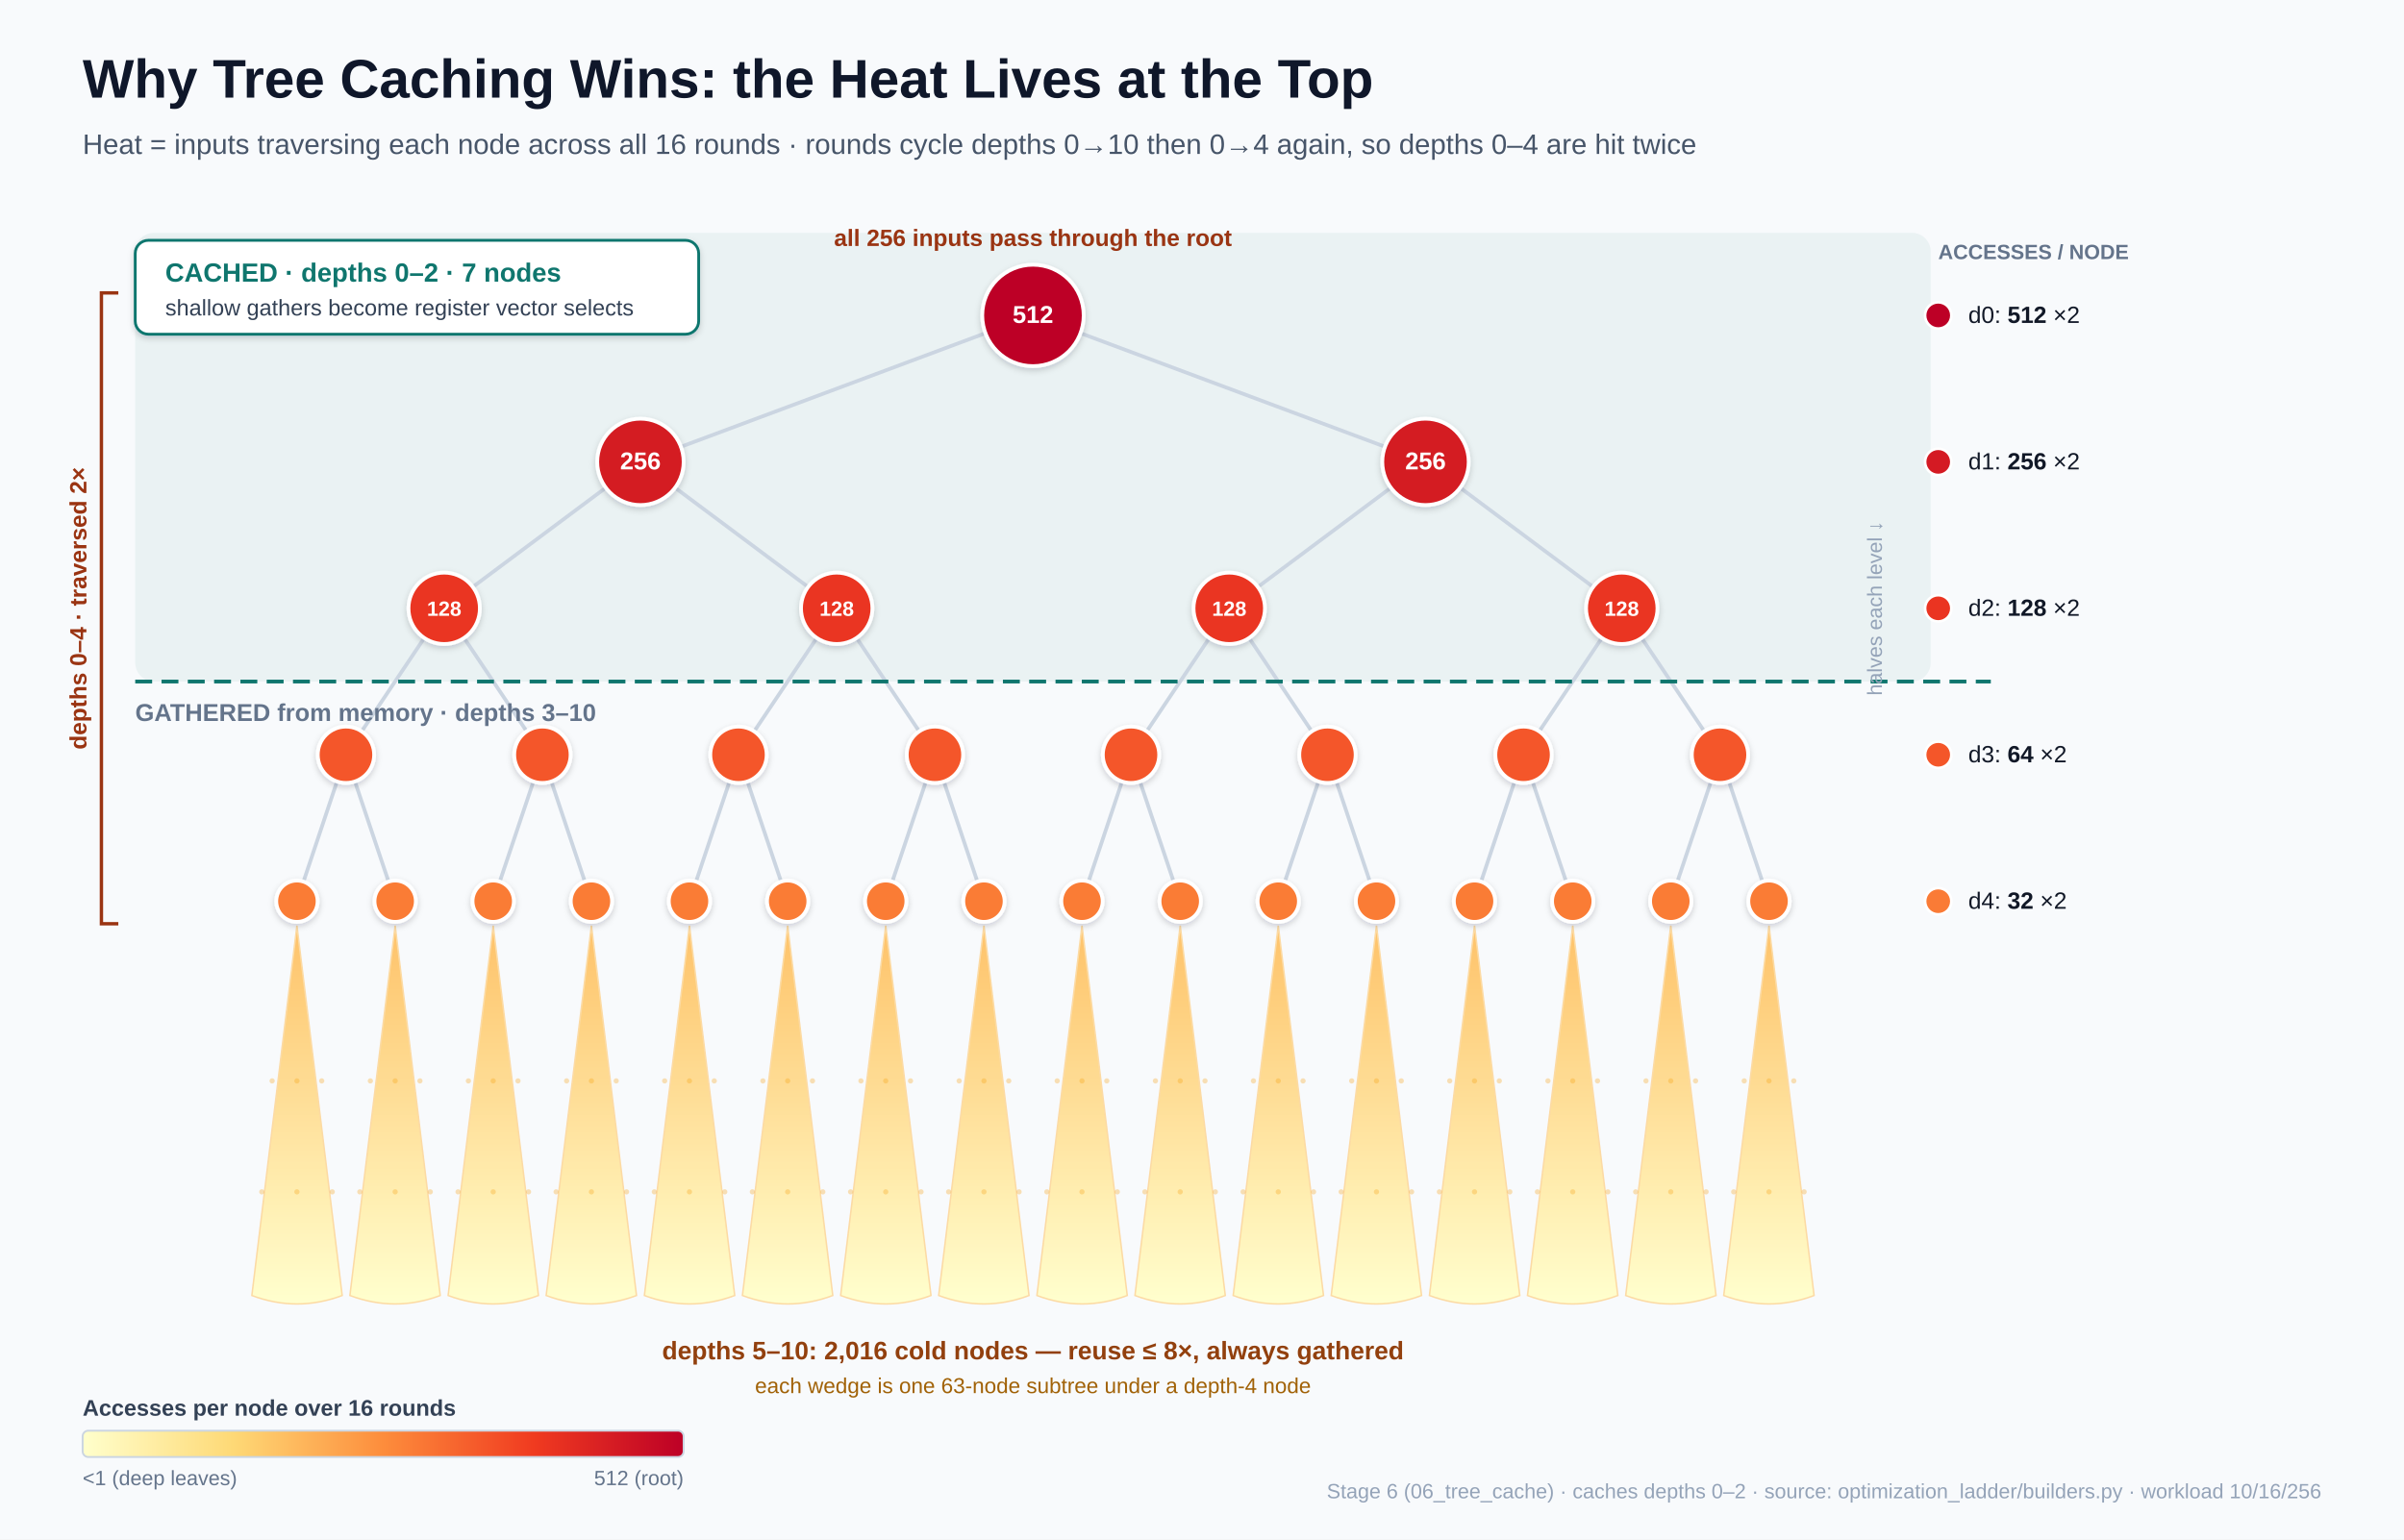
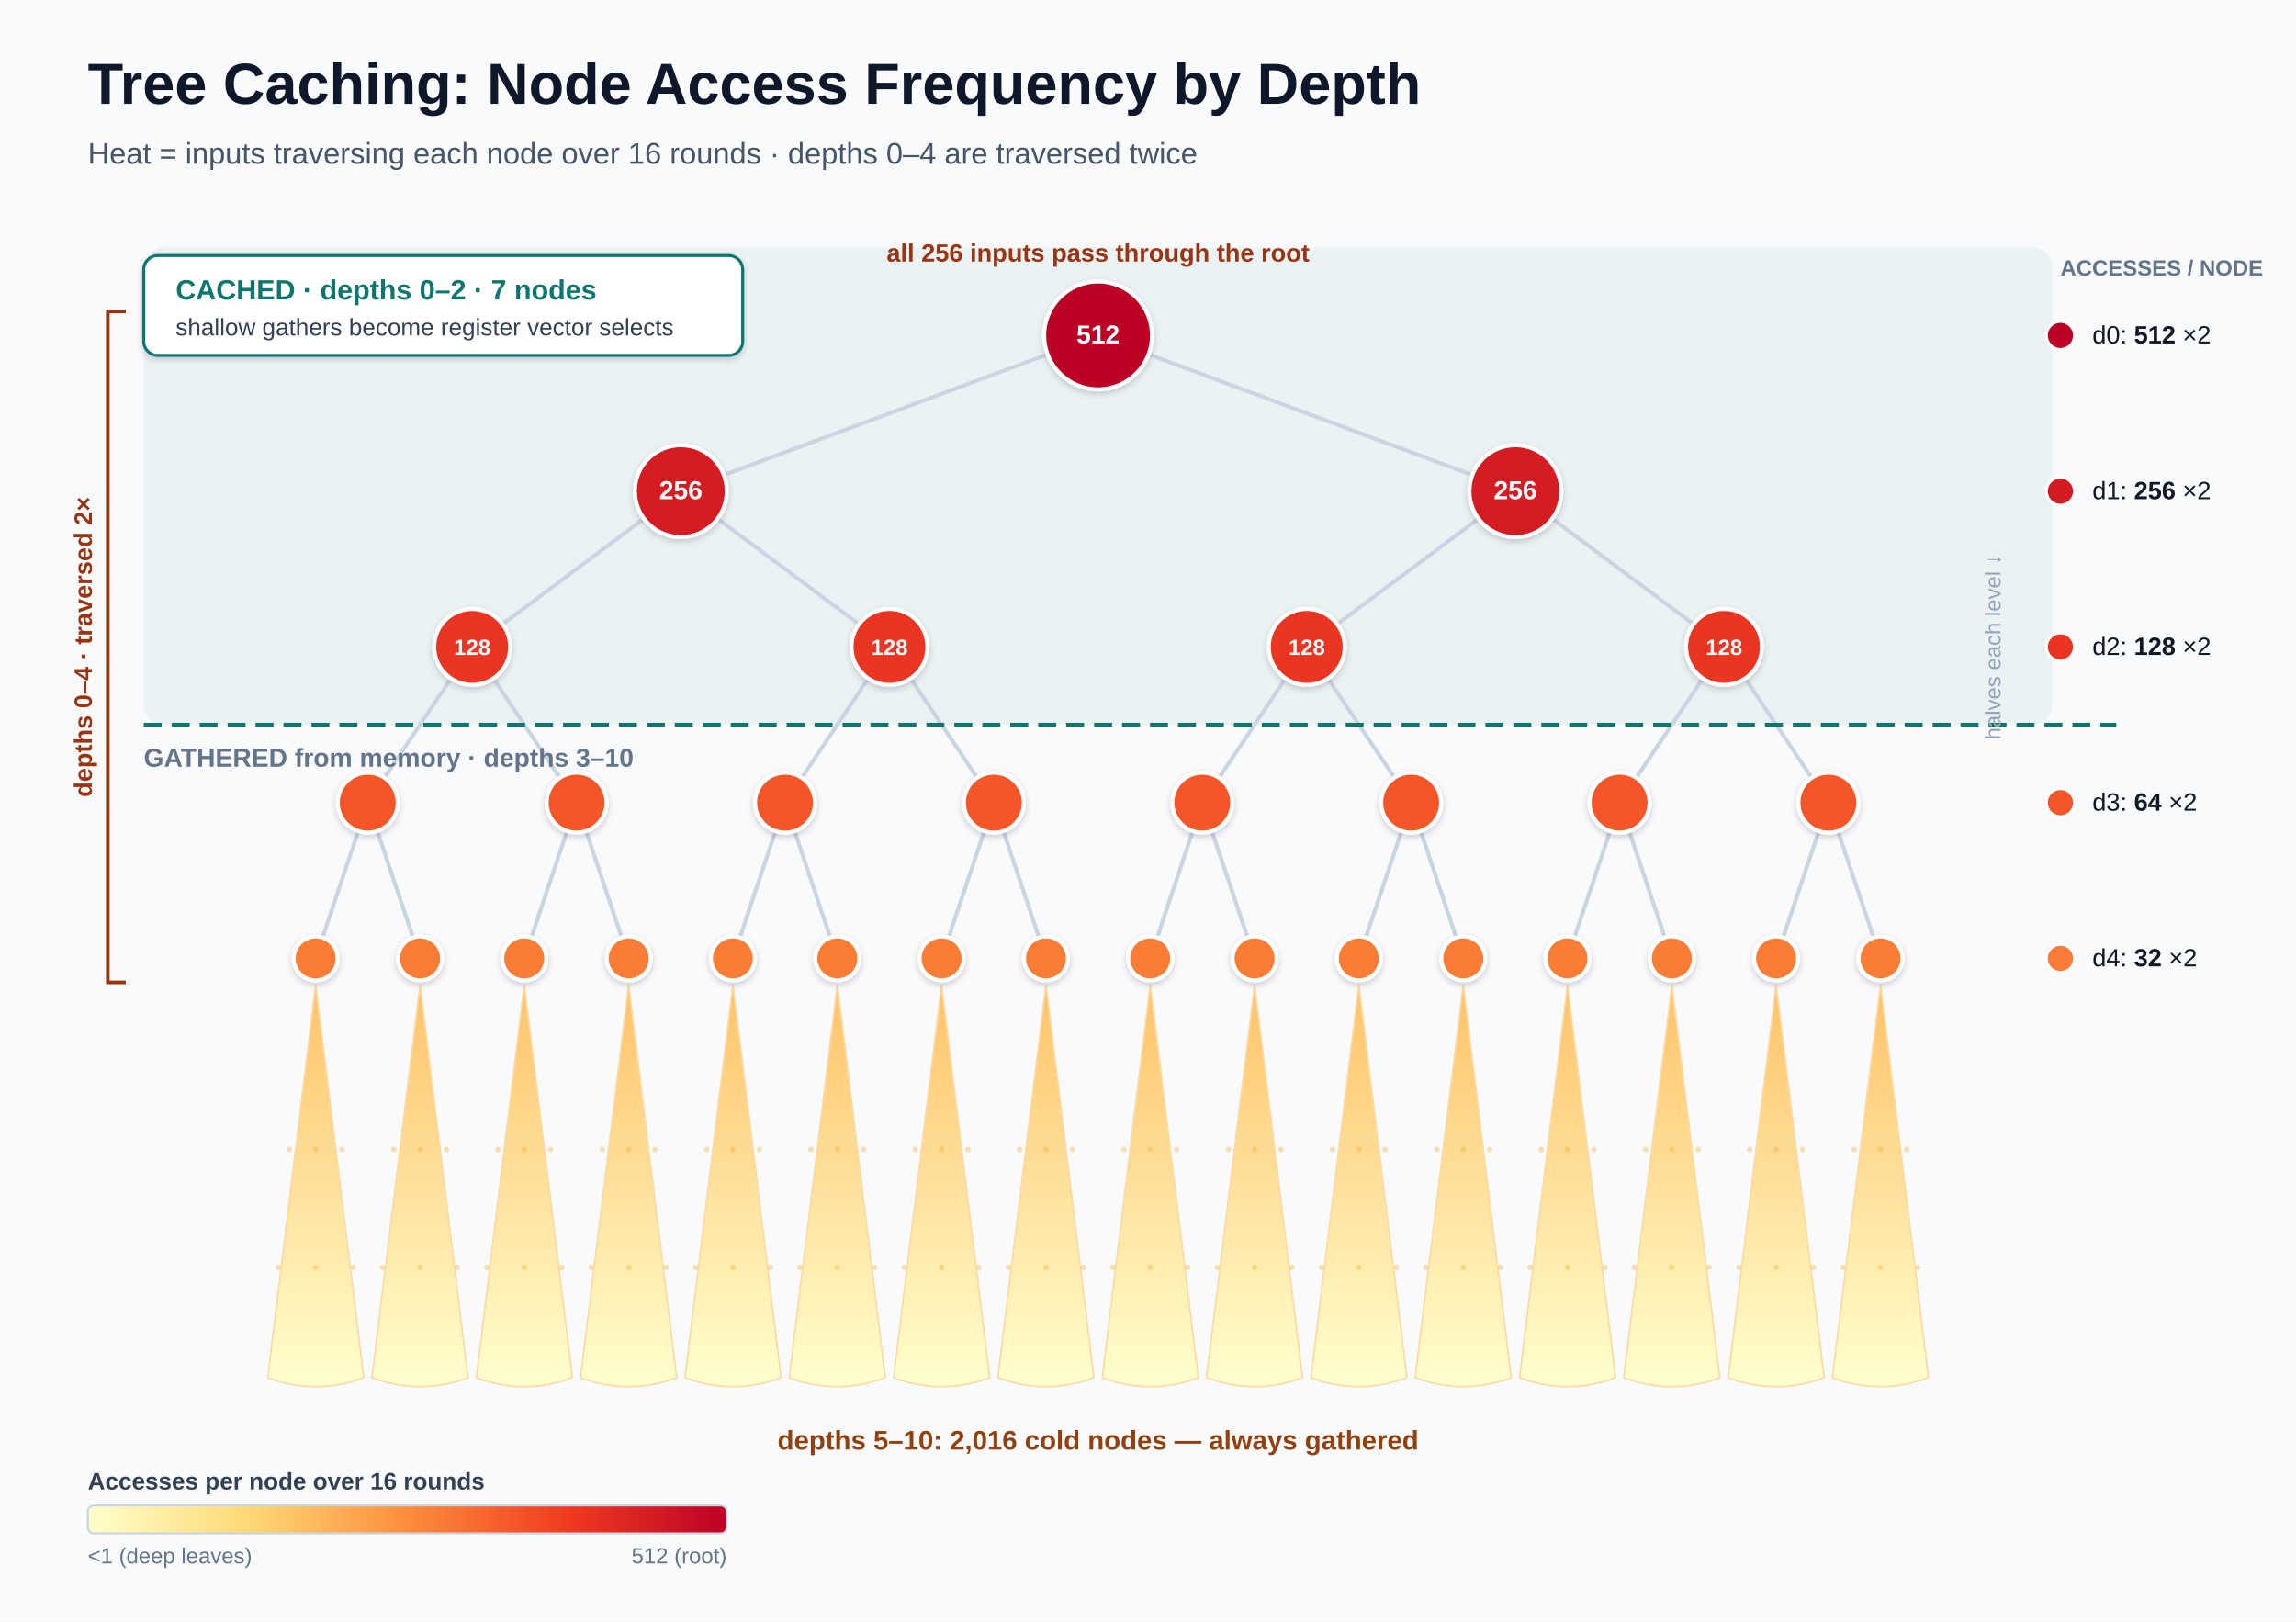
- <svg xmlns="http://www.w3.org/2000/svg" width="1280" height="820" viewBox="0 0 1280 820">
+ <svg xmlns="http://www.w3.org/2000/svg" width="1150" height="812" viewBox="0 0 1150 812">
  <rect width="100%" height="100%" fill="#f8fafc" />
-   <text x="44" y="52" font-family="Arial, sans-serif" font-size="29" font-weight="700" fill="#0f172a">Why Tree Caching Wins: the Heat Lives at the Top</text>
-   <text x="44" y="82" font-family="Arial, sans-serif" font-size="15" fill="#475569">Heat = inputs traversing each node across all 16 rounds · rounds cycle depths 0→10 then 0→4 again, so depths 0–4 are hit twice</text>
+   <text x="44" y="52" font-family="Arial, sans-serif" font-size="29" font-weight="700" fill="#0f172a">Tree Caching: Node Access Frequency by Depth</text>
+   <text x="44" y="82" font-family="Arial, sans-serif" font-size="15" fill="#475569">Heat = inputs traversing each node over 16 rounds · depths 0–4 are traversed twice</text>
  <defs>
    <linearGradient id="heat" x1="0%" y1="0%" x2="100%" y2="0%">
      <stop offset="0%" stop-color="#ffffcc" />
      <stop offset="25%" stop-color="#fed976" />
      <stop offset="50%" stop-color="#fd8d3c" />
      <stop offset="75%" stop-color="#f03b20" />
      <stop offset="100%" stop-color="#bd0026" />
    </linearGradient>
    <linearGradient id="cold" x1="0%" y1="0%" x2="0%" y2="100%">
      <stop offset="0%" stop-color="#fec063" />
      <stop offset="100%" stop-color="#ffffcc" />
    </linearGradient>
    <filter id="soft" x="-30%" y="-30%" width="160%" height="160%">
      <feDropShadow dx="0" dy="1.4" stdDeviation="1.6" flood-color="#0f172a" flood-opacity="0.18" />
    </filter>
  </defs>
  <rect x="72.0" y="124.0" width="956.0" height="239.0" rx="10" fill="#0f766e" opacity="0.06" />
  <path d="M 158.1 493.0 L 134.1 690.0 Q 158.1 699.0 182.2 690.0 Z" fill="url(#cold)" stroke="#fcd9a0" stroke-width="0.8" opacity="0.96" />
  <path d="M 210.4 493.0 L 186.3 690.0 Q 210.4 699.0 234.4 690.0 Z" fill="url(#cold)" stroke="#fcd9a0" stroke-width="0.8" opacity="0.96" />
  <path d="M 262.6 493.0 L 238.6 690.0 Q 262.6 699.0 286.7 690.0 Z" fill="url(#cold)" stroke="#fcd9a0" stroke-width="0.8" opacity="0.96" />
  <path d="M 314.9 493.0 L 290.8 690.0 Q 314.9 699.0 338.9 690.0 Z" fill="url(#cold)" stroke="#fcd9a0" stroke-width="0.8" opacity="0.96" />
  <path d="M 367.1 493.0 L 343.1 690.0 Q 367.1 699.0 391.2 690.0 Z" fill="url(#cold)" stroke="#fcd9a0" stroke-width="0.8" opacity="0.96" />
  <path d="M 419.4 493.0 L 395.3 690.0 Q 419.4 699.0 443.4 690.0 Z" fill="url(#cold)" stroke="#fcd9a0" stroke-width="0.8" opacity="0.96" />
  <path d="M 471.6 493.0 L 447.6 690.0 Q 471.6 699.0 495.7 690.0 Z" fill="url(#cold)" stroke="#fcd9a0" stroke-width="0.8" opacity="0.96" />
  <path d="M 523.9 493.0 L 499.8 690.0 Q 523.9 699.0 547.9 690.0 Z" fill="url(#cold)" stroke="#fcd9a0" stroke-width="0.8" opacity="0.96" />
  <path d="M 576.1 493.0 L 552.1 690.0 Q 576.1 699.0 600.2 690.0 Z" fill="url(#cold)" stroke="#fcd9a0" stroke-width="0.8" opacity="0.96" />
  <path d="M 628.4 493.0 L 604.3 690.0 Q 628.4 699.0 652.4 690.0 Z" fill="url(#cold)" stroke="#fcd9a0" stroke-width="0.8" opacity="0.96" />
  <path d="M 680.6 493.0 L 656.6 690.0 Q 680.6 699.0 704.7 690.0 Z" fill="url(#cold)" stroke="#fcd9a0" stroke-width="0.8" opacity="0.96" />
  <path d="M 732.9 493.0 L 708.8 690.0 Q 732.9 699.0 756.9 690.0 Z" fill="url(#cold)" stroke="#fcd9a0" stroke-width="0.8" opacity="0.96" />
  <path d="M 785.1 493.0 L 761.1 690.0 Q 785.1 699.0 809.2 690.0 Z" fill="url(#cold)" stroke="#fcd9a0" stroke-width="0.8" opacity="0.96" />
  <path d="M 837.4 493.0 L 813.3 690.0 Q 837.4 699.0 861.4 690.0 Z" fill="url(#cold)" stroke="#fcd9a0" stroke-width="0.8" opacity="0.96" />
  <path d="M 889.6 493.0 L 865.6 690.0 Q 889.6 699.0 913.7 690.0 Z" fill="url(#cold)" stroke="#fcd9a0" stroke-width="0.8" opacity="0.96" />
  <path d="M 941.9 493.0 L 917.8 690.0 Q 941.9 699.0 965.9 690.0 Z" fill="url(#cold)" stroke="#fcd9a0" stroke-width="0.8" opacity="0.96" />
  <circle cx="144.9" cy="575.7" r="1.4" fill="#f59e0b" opacity="0.30" />
  <circle cx="158.1" cy="575.7" r="1.4" fill="#f59e0b" opacity="0.30" />
  <circle cx="171.3" cy="575.7" r="1.4" fill="#f59e0b" opacity="0.30" />
  <circle cx="139.4" cy="634.8" r="1.4" fill="#f59e0b" opacity="0.30" />
  <circle cx="158.1" cy="634.8" r="1.4" fill="#f59e0b" opacity="0.30" />
  <circle cx="176.9" cy="634.8" r="1.4" fill="#f59e0b" opacity="0.30" />
  <circle cx="197.2" cy="575.7" r="1.4" fill="#f59e0b" opacity="0.30" />
  <circle cx="210.4" cy="575.7" r="1.4" fill="#f59e0b" opacity="0.30" />
  <circle cx="223.6" cy="575.7" r="1.4" fill="#f59e0b" opacity="0.30" />
  <circle cx="191.6" cy="634.8" r="1.4" fill="#f59e0b" opacity="0.30" />
  <circle cx="210.4" cy="634.8" r="1.4" fill="#f59e0b" opacity="0.30" />
  <circle cx="229.1" cy="634.8" r="1.4" fill="#f59e0b" opacity="0.30" />
  <circle cx="249.4" cy="575.7" r="1.4" fill="#f59e0b" opacity="0.30" />
  <circle cx="262.6" cy="575.7" r="1.4" fill="#f59e0b" opacity="0.30" />
  <circle cx="275.8" cy="575.7" r="1.4" fill="#f59e0b" opacity="0.30" />
  <circle cx="243.9" cy="634.8" r="1.4" fill="#f59e0b" opacity="0.30" />
  <circle cx="262.6" cy="634.8" r="1.4" fill="#f59e0b" opacity="0.30" />
  <circle cx="281.4" cy="634.8" r="1.4" fill="#f59e0b" opacity="0.30" />
  <circle cx="301.7" cy="575.7" r="1.4" fill="#f59e0b" opacity="0.30" />
  <circle cx="314.9" cy="575.7" r="1.4" fill="#f59e0b" opacity="0.30" />
  <circle cx="328.1" cy="575.7" r="1.4" fill="#f59e0b" opacity="0.30" />
  <circle cx="296.1" cy="634.8" r="1.4" fill="#f59e0b" opacity="0.30" />
  <circle cx="314.9" cy="634.8" r="1.4" fill="#f59e0b" opacity="0.30" />
  <circle cx="333.6" cy="634.8" r="1.4" fill="#f59e0b" opacity="0.30" />
  <circle cx="353.9" cy="575.7" r="1.4" fill="#f59e0b" opacity="0.30" />
  <circle cx="367.1" cy="575.7" r="1.4" fill="#f59e0b" opacity="0.30" />
  <circle cx="380.3" cy="575.7" r="1.4" fill="#f59e0b" opacity="0.30" />
  <circle cx="348.4" cy="634.8" r="1.4" fill="#f59e0b" opacity="0.30" />
  <circle cx="367.1" cy="634.8" r="1.4" fill="#f59e0b" opacity="0.30" />
  <circle cx="385.9" cy="634.8" r="1.4" fill="#f59e0b" opacity="0.30" />
  <circle cx="406.2" cy="575.7" r="1.4" fill="#f59e0b" opacity="0.30" />
  <circle cx="419.4" cy="575.7" r="1.4" fill="#f59e0b" opacity="0.30" />
  <circle cx="432.6" cy="575.7" r="1.4" fill="#f59e0b" opacity="0.30" />
  <circle cx="400.6" cy="634.8" r="1.4" fill="#f59e0b" opacity="0.30" />
  <circle cx="419.4" cy="634.8" r="1.4" fill="#f59e0b" opacity="0.30" />
  <circle cx="438.1" cy="634.8" r="1.4" fill="#f59e0b" opacity="0.30" />
  <circle cx="458.4" cy="575.7" r="1.4" fill="#f59e0b" opacity="0.30" />
  <circle cx="471.6" cy="575.7" r="1.4" fill="#f59e0b" opacity="0.30" />
  <circle cx="484.8" cy="575.7" r="1.4" fill="#f59e0b" opacity="0.30" />
  <circle cx="452.9" cy="634.8" r="1.4" fill="#f59e0b" opacity="0.30" />
  <circle cx="471.6" cy="634.8" r="1.4" fill="#f59e0b" opacity="0.30" />
  <circle cx="490.4" cy="634.8" r="1.4" fill="#f59e0b" opacity="0.30" />
  <circle cx="510.7" cy="575.7" r="1.4" fill="#f59e0b" opacity="0.30" />
  <circle cx="523.9" cy="575.7" r="1.4" fill="#f59e0b" opacity="0.30" />
  <circle cx="537.1" cy="575.7" r="1.4" fill="#f59e0b" opacity="0.30" />
  <circle cx="505.1" cy="634.8" r="1.4" fill="#f59e0b" opacity="0.30" />
  <circle cx="523.9" cy="634.8" r="1.4" fill="#f59e0b" opacity="0.30" />
  <circle cx="542.6" cy="634.8" r="1.4" fill="#f59e0b" opacity="0.30" />
  <circle cx="562.9" cy="575.7" r="1.4" fill="#f59e0b" opacity="0.30" />
  <circle cx="576.1" cy="575.7" r="1.4" fill="#f59e0b" opacity="0.30" />
  <circle cx="589.3" cy="575.7" r="1.4" fill="#f59e0b" opacity="0.30" />
  <circle cx="557.4" cy="634.8" r="1.4" fill="#f59e0b" opacity="0.30" />
  <circle cx="576.1" cy="634.8" r="1.4" fill="#f59e0b" opacity="0.30" />
  <circle cx="594.9" cy="634.8" r="1.4" fill="#f59e0b" opacity="0.30" />
  <circle cx="615.2" cy="575.7" r="1.4" fill="#f59e0b" opacity="0.30" />
  <circle cx="628.4" cy="575.7" r="1.4" fill="#f59e0b" opacity="0.30" />
  <circle cx="641.6" cy="575.7" r="1.4" fill="#f59e0b" opacity="0.30" />
  <circle cx="609.6" cy="634.8" r="1.4" fill="#f59e0b" opacity="0.30" />
  <circle cx="628.4" cy="634.8" r="1.4" fill="#f59e0b" opacity="0.30" />
  <circle cx="647.1" cy="634.8" r="1.4" fill="#f59e0b" opacity="0.30" />
  <circle cx="667.4" cy="575.7" r="1.4" fill="#f59e0b" opacity="0.30" />
  <circle cx="680.6" cy="575.7" r="1.4" fill="#f59e0b" opacity="0.30" />
  <circle cx="693.8" cy="575.7" r="1.4" fill="#f59e0b" opacity="0.30" />
  <circle cx="661.9" cy="634.8" r="1.4" fill="#f59e0b" opacity="0.30" />
  <circle cx="680.6" cy="634.8" r="1.4" fill="#f59e0b" opacity="0.30" />
  <circle cx="699.4" cy="634.8" r="1.4" fill="#f59e0b" opacity="0.30" />
  <circle cx="719.7" cy="575.7" r="1.4" fill="#f59e0b" opacity="0.30" />
  <circle cx="732.9" cy="575.7" r="1.4" fill="#f59e0b" opacity="0.30" />
  <circle cx="746.1" cy="575.7" r="1.4" fill="#f59e0b" opacity="0.30" />
  <circle cx="714.1" cy="634.8" r="1.4" fill="#f59e0b" opacity="0.30" />
  <circle cx="732.9" cy="634.8" r="1.4" fill="#f59e0b" opacity="0.30" />
  <circle cx="751.6" cy="634.8" r="1.4" fill="#f59e0b" opacity="0.30" />
  <circle cx="771.9" cy="575.7" r="1.4" fill="#f59e0b" opacity="0.30" />
  <circle cx="785.1" cy="575.7" r="1.4" fill="#f59e0b" opacity="0.30" />
  <circle cx="798.3" cy="575.7" r="1.4" fill="#f59e0b" opacity="0.30" />
  <circle cx="766.4" cy="634.8" r="1.4" fill="#f59e0b" opacity="0.30" />
  <circle cx="785.1" cy="634.8" r="1.4" fill="#f59e0b" opacity="0.30" />
  <circle cx="803.9" cy="634.8" r="1.4" fill="#f59e0b" opacity="0.30" />
  <circle cx="824.2" cy="575.7" r="1.4" fill="#f59e0b" opacity="0.30" />
  <circle cx="837.4" cy="575.7" r="1.4" fill="#f59e0b" opacity="0.30" />
  <circle cx="850.6" cy="575.7" r="1.4" fill="#f59e0b" opacity="0.30" />
  <circle cx="818.6" cy="634.8" r="1.4" fill="#f59e0b" opacity="0.30" />
  <circle cx="837.4" cy="634.8" r="1.4" fill="#f59e0b" opacity="0.30" />
  <circle cx="856.1" cy="634.8" r="1.4" fill="#f59e0b" opacity="0.30" />
  <circle cx="876.4" cy="575.7" r="1.4" fill="#f59e0b" opacity="0.30" />
  <circle cx="889.6" cy="575.7" r="1.4" fill="#f59e0b" opacity="0.30" />
  <circle cx="902.8" cy="575.7" r="1.4" fill="#f59e0b" opacity="0.30" />
  <circle cx="870.9" cy="634.8" r="1.4" fill="#f59e0b" opacity="0.30" />
  <circle cx="889.6" cy="634.8" r="1.4" fill="#f59e0b" opacity="0.30" />
  <circle cx="908.4" cy="634.8" r="1.4" fill="#f59e0b" opacity="0.30" />
  <circle cx="928.7" cy="575.7" r="1.4" fill="#f59e0b" opacity="0.30" />
  <circle cx="941.9" cy="575.7" r="1.4" fill="#f59e0b" opacity="0.30" />
  <circle cx="955.1" cy="575.7" r="1.4" fill="#f59e0b" opacity="0.30" />
  <circle cx="923.1" cy="634.8" r="1.4" fill="#f59e0b" opacity="0.30" />
  <circle cx="941.9" cy="634.8" r="1.4" fill="#f59e0b" opacity="0.30" />
  <circle cx="960.6" cy="634.8" r="1.4" fill="#f59e0b" opacity="0.30" />
  <line x1="550.0" y1="168.0" x2="341.0" y2="246.0" stroke="#cbd5e1" stroke-width="2" stroke-linecap="round" />
  <line x1="550.0" y1="168.0" x2="759.0" y2="246.0" stroke="#cbd5e1" stroke-width="2" stroke-linecap="round" />
  <line x1="341.0" y1="246.0" x2="236.5" y2="324.0" stroke="#cbd5e1" stroke-width="2" stroke-linecap="round" />
  <line x1="341.0" y1="246.0" x2="445.5" y2="324.0" stroke="#cbd5e1" stroke-width="2" stroke-linecap="round" />
  <line x1="759.0" y1="246.0" x2="654.5" y2="324.0" stroke="#cbd5e1" stroke-width="2" stroke-linecap="round" />
  <line x1="759.0" y1="246.0" x2="863.5" y2="324.0" stroke="#cbd5e1" stroke-width="2" stroke-linecap="round" />
  <line x1="236.5" y1="324.0" x2="184.2" y2="402.0" stroke="#cbd5e1" stroke-width="2" stroke-linecap="round" />
  <line x1="236.5" y1="324.0" x2="288.8" y2="402.0" stroke="#cbd5e1" stroke-width="2" stroke-linecap="round" />
  <line x1="445.5" y1="324.0" x2="393.2" y2="402.0" stroke="#cbd5e1" stroke-width="2" stroke-linecap="round" />
  <line x1="445.5" y1="324.0" x2="497.8" y2="402.0" stroke="#cbd5e1" stroke-width="2" stroke-linecap="round" />
  <line x1="654.5" y1="324.0" x2="602.2" y2="402.0" stroke="#cbd5e1" stroke-width="2" stroke-linecap="round" />
  <line x1="654.5" y1="324.0" x2="706.8" y2="402.0" stroke="#cbd5e1" stroke-width="2" stroke-linecap="round" />
  <line x1="863.5" y1="324.0" x2="811.2" y2="402.0" stroke="#cbd5e1" stroke-width="2" stroke-linecap="round" />
  <line x1="863.5" y1="324.0" x2="915.8" y2="402.0" stroke="#cbd5e1" stroke-width="2" stroke-linecap="round" />
  <line x1="184.2" y1="402.0" x2="158.1" y2="480.0" stroke="#cbd5e1" stroke-width="2" stroke-linecap="round" />
  <line x1="184.2" y1="402.0" x2="210.4" y2="480.0" stroke="#cbd5e1" stroke-width="2" stroke-linecap="round" />
  <line x1="288.8" y1="402.0" x2="262.6" y2="480.0" stroke="#cbd5e1" stroke-width="2" stroke-linecap="round" />
  <line x1="288.8" y1="402.0" x2="314.9" y2="480.0" stroke="#cbd5e1" stroke-width="2" stroke-linecap="round" />
  <line x1="393.2" y1="402.0" x2="367.1" y2="480.0" stroke="#cbd5e1" stroke-width="2" stroke-linecap="round" />
  <line x1="393.2" y1="402.0" x2="419.4" y2="480.0" stroke="#cbd5e1" stroke-width="2" stroke-linecap="round" />
  <line x1="497.8" y1="402.0" x2="471.6" y2="480.0" stroke="#cbd5e1" stroke-width="2" stroke-linecap="round" />
  <line x1="497.8" y1="402.0" x2="523.9" y2="480.0" stroke="#cbd5e1" stroke-width="2" stroke-linecap="round" />
  <line x1="602.2" y1="402.0" x2="576.1" y2="480.0" stroke="#cbd5e1" stroke-width="2" stroke-linecap="round" />
  <line x1="602.2" y1="402.0" x2="628.4" y2="480.0" stroke="#cbd5e1" stroke-width="2" stroke-linecap="round" />
  <line x1="706.8" y1="402.0" x2="680.6" y2="480.0" stroke="#cbd5e1" stroke-width="2" stroke-linecap="round" />
  <line x1="706.8" y1="402.0" x2="732.9" y2="480.0" stroke="#cbd5e1" stroke-width="2" stroke-linecap="round" />
  <line x1="811.2" y1="402.0" x2="785.1" y2="480.0" stroke="#cbd5e1" stroke-width="2" stroke-linecap="round" />
  <line x1="811.2" y1="402.0" x2="837.4" y2="480.0" stroke="#cbd5e1" stroke-width="2" stroke-linecap="round" />
  <line x1="915.8" y1="402.0" x2="889.6" y2="480.0" stroke="#cbd5e1" stroke-width="2" stroke-linecap="round" />
  <line x1="915.8" y1="402.0" x2="941.9" y2="480.0" stroke="#cbd5e1" stroke-width="2" stroke-linecap="round" />
  <circle cx="158.1" cy="480.0" r="11" fill="#fa7b36" stroke="#ffffff" stroke-width="2" filter="url(#soft)" />
  <circle cx="210.4" cy="480.0" r="11" fill="#fa7b36" stroke="#ffffff" stroke-width="2" filter="url(#soft)" />
  <circle cx="262.6" cy="480.0" r="11" fill="#fa7b36" stroke="#ffffff" stroke-width="2" filter="url(#soft)" />
  <circle cx="314.9" cy="480.0" r="11" fill="#fa7b36" stroke="#ffffff" stroke-width="2" filter="url(#soft)" />
  <circle cx="367.1" cy="480.0" r="11" fill="#fa7b36" stroke="#ffffff" stroke-width="2" filter="url(#soft)" />
  <circle cx="419.4" cy="480.0" r="11" fill="#fa7b36" stroke="#ffffff" stroke-width="2" filter="url(#soft)" />
  <circle cx="471.6" cy="480.0" r="11" fill="#fa7b36" stroke="#ffffff" stroke-width="2" filter="url(#soft)" />
  <circle cx="523.9" cy="480.0" r="11" fill="#fa7b36" stroke="#ffffff" stroke-width="2" filter="url(#soft)" />
  <circle cx="576.1" cy="480.0" r="11" fill="#fa7b36" stroke="#ffffff" stroke-width="2" filter="url(#soft)" />
  <circle cx="628.4" cy="480.0" r="11" fill="#fa7b36" stroke="#ffffff" stroke-width="2" filter="url(#soft)" />
  <circle cx="680.6" cy="480.0" r="11" fill="#fa7b36" stroke="#ffffff" stroke-width="2" filter="url(#soft)" />
  <circle cx="732.9" cy="480.0" r="11" fill="#fa7b36" stroke="#ffffff" stroke-width="2" filter="url(#soft)" />
  <circle cx="785.1" cy="480.0" r="11" fill="#fa7b36" stroke="#ffffff" stroke-width="2" filter="url(#soft)" />
  <circle cx="837.4" cy="480.0" r="11" fill="#fa7b36" stroke="#ffffff" stroke-width="2" filter="url(#soft)" />
  <circle cx="889.6" cy="480.0" r="11" fill="#fa7b36" stroke="#ffffff" stroke-width="2" filter="url(#soft)" />
  <circle cx="941.9" cy="480.0" r="11" fill="#fa7b36" stroke="#ffffff" stroke-width="2" filter="url(#soft)" />
  <circle cx="184.2" cy="402.0" r="15" fill="#f45629" stroke="#ffffff" stroke-width="2" filter="url(#soft)" />
  <circle cx="288.8" cy="402.0" r="15" fill="#f45629" stroke="#ffffff" stroke-width="2" filter="url(#soft)" />
  <circle cx="393.2" cy="402.0" r="15" fill="#f45629" stroke="#ffffff" stroke-width="2" filter="url(#soft)" />
  <circle cx="497.8" cy="402.0" r="15" fill="#f45629" stroke="#ffffff" stroke-width="2" filter="url(#soft)" />
  <circle cx="602.2" cy="402.0" r="15" fill="#f45629" stroke="#ffffff" stroke-width="2" filter="url(#soft)" />
  <circle cx="706.8" cy="402.0" r="15" fill="#f45629" stroke="#ffffff" stroke-width="2" filter="url(#soft)" />
  <circle cx="811.2" cy="402.0" r="15" fill="#f45629" stroke="#ffffff" stroke-width="2" filter="url(#soft)" />
  <circle cx="915.8" cy="402.0" r="15" fill="#f45629" stroke="#ffffff" stroke-width="2" filter="url(#soft)" />
  <circle cx="236.5" cy="324.0" r="19" fill="#ea3421" stroke="#ffffff" stroke-width="2" filter="url(#soft)" />
  <circle cx="445.5" cy="324.0" r="19" fill="#ea3421" stroke="#ffffff" stroke-width="2" filter="url(#soft)" />
  <circle cx="654.5" cy="324.0" r="19" fill="#ea3421" stroke="#ffffff" stroke-width="2" filter="url(#soft)" />
  <circle cx="863.5" cy="324.0" r="19" fill="#ea3421" stroke="#ffffff" stroke-width="2" filter="url(#soft)" />
  <text x="236.5" y="328.0" text-anchor="middle" font-family="Arial, sans-serif" font-size="11" font-weight="700" fill="#ffffff">128</text>
  <text x="445.5" y="328.0" text-anchor="middle" font-family="Arial, sans-serif" font-size="11" font-weight="700" fill="#ffffff">128</text>
  <text x="654.5" y="328.0" text-anchor="middle" font-family="Arial, sans-serif" font-size="11" font-weight="700" fill="#ffffff">128</text>
  <text x="863.5" y="328.0" text-anchor="middle" font-family="Arial, sans-serif" font-size="11" font-weight="700" fill="#ffffff">128</text>
  <circle cx="341.0" cy="246.0" r="23" fill="#d41a23" stroke="#ffffff" stroke-width="2" filter="url(#soft)" />
  <circle cx="759.0" cy="246.0" r="23" fill="#d41a23" stroke="#ffffff" stroke-width="2" filter="url(#soft)" />
  <text x="341.0" y="250.0" text-anchor="middle" font-family="Arial, sans-serif" font-size="13" font-weight="700" fill="#ffffff">256</text>
  <text x="759.0" y="250.0" text-anchor="middle" font-family="Arial, sans-serif" font-size="13" font-weight="700" fill="#ffffff">256</text>
  <circle cx="550.0" cy="168.0" r="27" fill="#bd0026" stroke="#ffffff" stroke-width="2" filter="url(#soft)" />
  <text x="550.0" y="172.0" text-anchor="middle" font-family="Arial, sans-serif" font-size="13" font-weight="700" fill="#ffffff">512</text>
  <text x="550.0" y="131.0" text-anchor="middle" font-family="Arial, sans-serif" font-size="12.5" font-weight="700" fill="#9a3412">all 256 inputs pass through the root</text>
  <line x1="72.0" y1="363.0" x2="1060.0" y2="363.0" stroke="#0f766e" stroke-width="2" stroke-dasharray="9 5" />
  <rect x="72.0" y="128.0" width="300" height="50" rx="7" fill="#ffffff" stroke="#0f766e" stroke-width="1.5" filter="url(#soft)" />
  <text x="88.0" y="150.0" font-family="Arial, sans-serif" font-size="14" font-weight="700" fill="#0f766e">CACHED · depths 0–2 · 7 nodes</text>
  <text x="88.0" y="168.0" font-family="Arial, sans-serif" font-size="12" fill="#334155">shallow gathers become register vector selects</text>
  <text x="72.0" y="384.0" font-family="Arial, sans-serif" font-size="13" font-weight="700" fill="#64748b">GATHERED from memory · depths 3–10</text>
  <path d="M 63.0 156.0 H 54.0 V 492.0 H 63.0" fill="none" stroke="#9a3412" stroke-width="1.8" />
  <text x="46.0" y="324.0" transform="rotate(-90 46.0 324.0)" text-anchor="middle" font-family="Arial, sans-serif" font-size="12.5" font-weight="700" fill="#9a3412">depths 0–4 · traversed 2×</text>
-   <text x="550.0" y="724.0" text-anchor="middle" font-family="Arial, sans-serif" font-size="13.5" font-weight="700" fill="#92400e">depths 5–10: 2,016 cold nodes — reuse ≤ 8×, always gathered</text>
-   <text x="550.0" y="742.0" text-anchor="middle" font-family="Arial, sans-serif" font-size="11.5" fill="#a16207">each wedge is one 63-node subtree under a depth-4 node</text>
+   <text x="550.0" y="726.0" text-anchor="middle" font-family="Arial, sans-serif" font-size="13.5" font-weight="700" fill="#92400e">depths 5–10: 2,016 cold nodes — always gathered</text>
  <text x="1032.0" y="138.0" font-family="Arial, sans-serif" font-size="11" font-weight="700" fill="#64748b">ACCESSES / NODE</text>
  <circle cx="1032.0" cy="168.0" r="7" fill="#bd0026" stroke="#ffffff" stroke-width="1.4" />
  <text x="1048.0" y="172.0" font-family="Arial, sans-serif" font-size="12.5" fill="#111827">d0: <tspan font-weight="700">512</tspan> ×2</text>
  <circle cx="1032.0" cy="246.0" r="7" fill="#d41a23" stroke="#ffffff" stroke-width="1.4" />
  <text x="1048.0" y="250.0" font-family="Arial, sans-serif" font-size="12.5" fill="#111827">d1: <tspan font-weight="700">256</tspan> ×2</text>
  <circle cx="1032.0" cy="324.0" r="7" fill="#ea3421" stroke="#ffffff" stroke-width="1.4" />
  <text x="1048.0" y="328.0" font-family="Arial, sans-serif" font-size="12.5" fill="#111827">d2: <tspan font-weight="700">128</tspan> ×2</text>
  <circle cx="1032.0" cy="402.0" r="7" fill="#f45629" stroke="#ffffff" stroke-width="1.4" />
  <text x="1048.0" y="406.0" font-family="Arial, sans-serif" font-size="12.5" fill="#111827">d3: <tspan font-weight="700">64</tspan> ×2</text>
  <circle cx="1032.0" cy="480.0" r="7" fill="#fa7b36" stroke="#ffffff" stroke-width="1.4" />
  <text x="1048.0" y="484.0" font-family="Arial, sans-serif" font-size="12.5" fill="#111827">d4: <tspan font-weight="700">32</tspan> ×2</text>
  <text x="1002.0" y="324.0" transform="rotate(-90 1002.0 324.0)" text-anchor="middle" font-family="Arial, sans-serif" font-size="11" fill="#94a3b8">halves each level ↓</text>
-   <text x="44" y="754" font-family="Arial, sans-serif" font-size="12" font-weight="700" fill="#334155">Accesses per node over 16 rounds</text>
-   <rect x="44" y="762" width="320" height="14" rx="3" fill="url(#heat)" stroke="#cbd5e1" />
-   <text x="44" y="791" font-family="Arial, sans-serif" font-size="11" fill="#64748b">&lt;1 (deep leaves)</text>
-   <text x="364" y="791" text-anchor="end" font-family="Arial, sans-serif" font-size="11" fill="#64748b">512 (root)</text>
-   <text x="1236" y="798" text-anchor="end" font-family="Arial, sans-serif" font-size="11" fill="#94a3b8">Stage 6 (06_tree_cache) · caches depths 0–2 · source: optimization_ladder/builders.py · workload 10/16/256</text>
+   <text x="44" y="746" font-family="Arial, sans-serif" font-size="12" font-weight="700" fill="#334155">Accesses per node over 16 rounds</text>
+   <rect x="44" y="754" width="320" height="14" rx="3" fill="url(#heat)" stroke="#cbd5e1" />
+   <text x="44" y="783" font-family="Arial, sans-serif" font-size="11" fill="#64748b">&lt;1 (deep leaves)</text>
+   <text x="364" y="783" text-anchor="end" font-family="Arial, sans-serif" font-size="11" fill="#64748b">512 (root)</text>
</svg>
